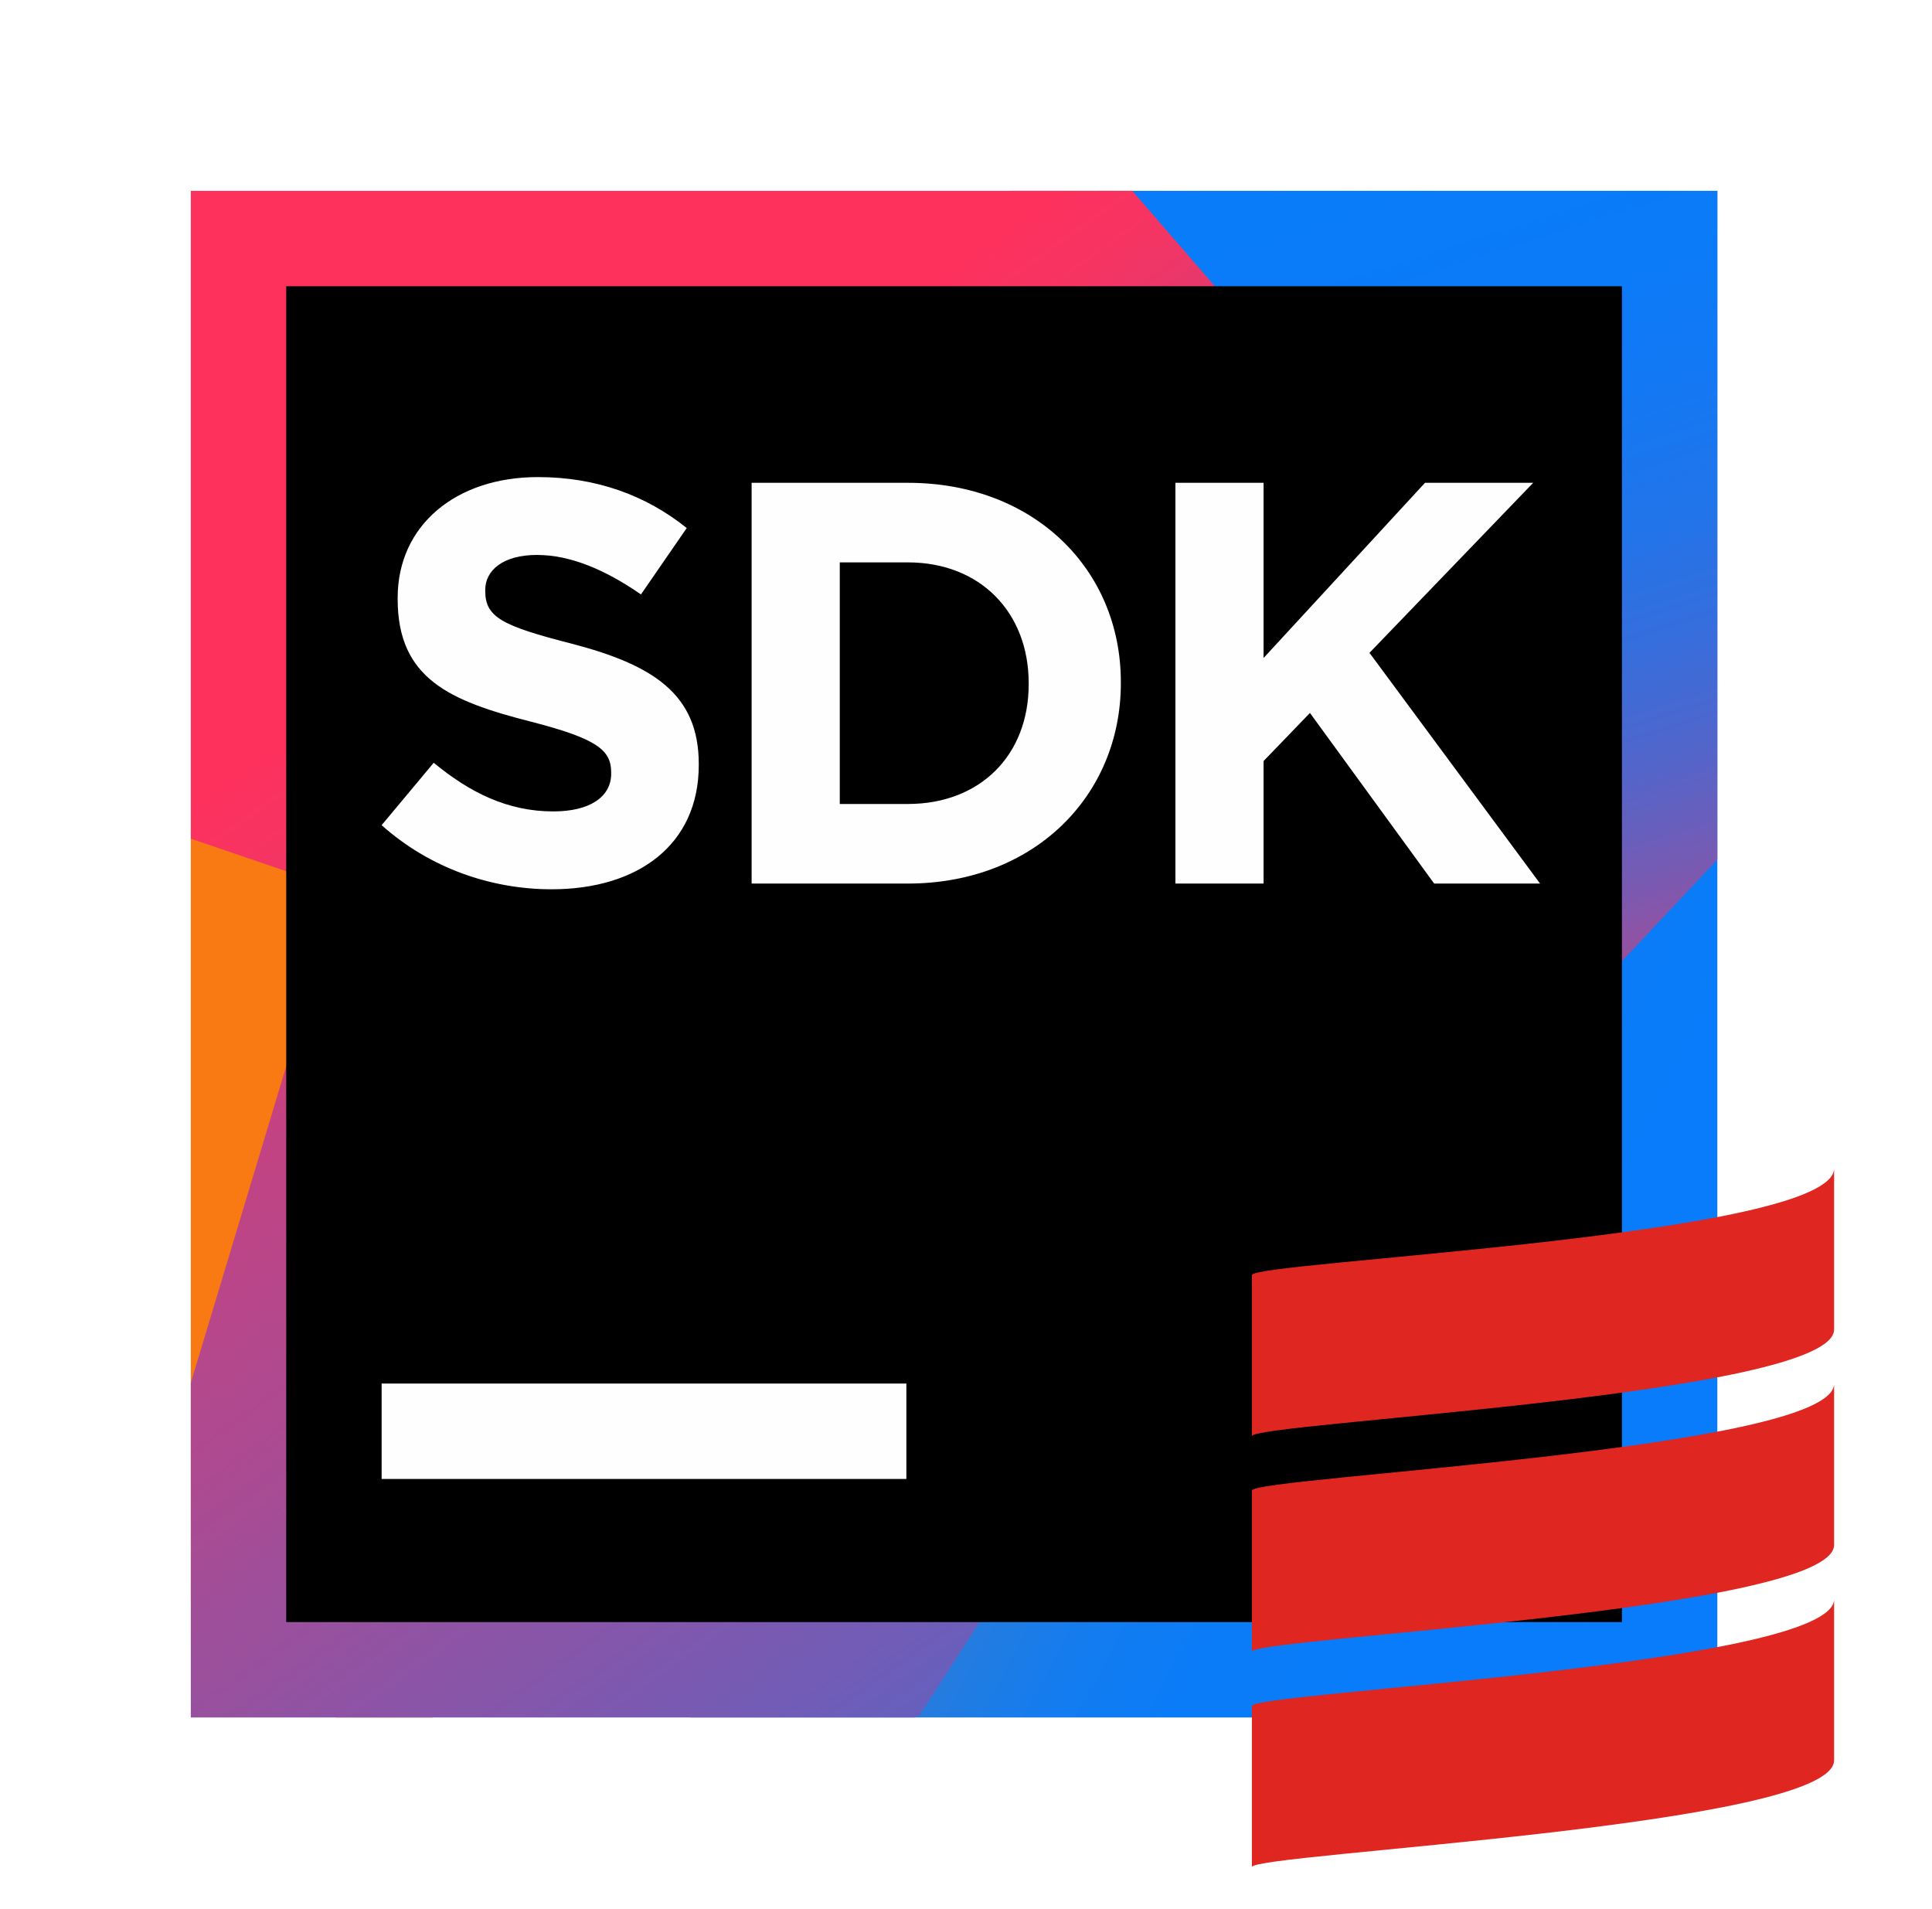
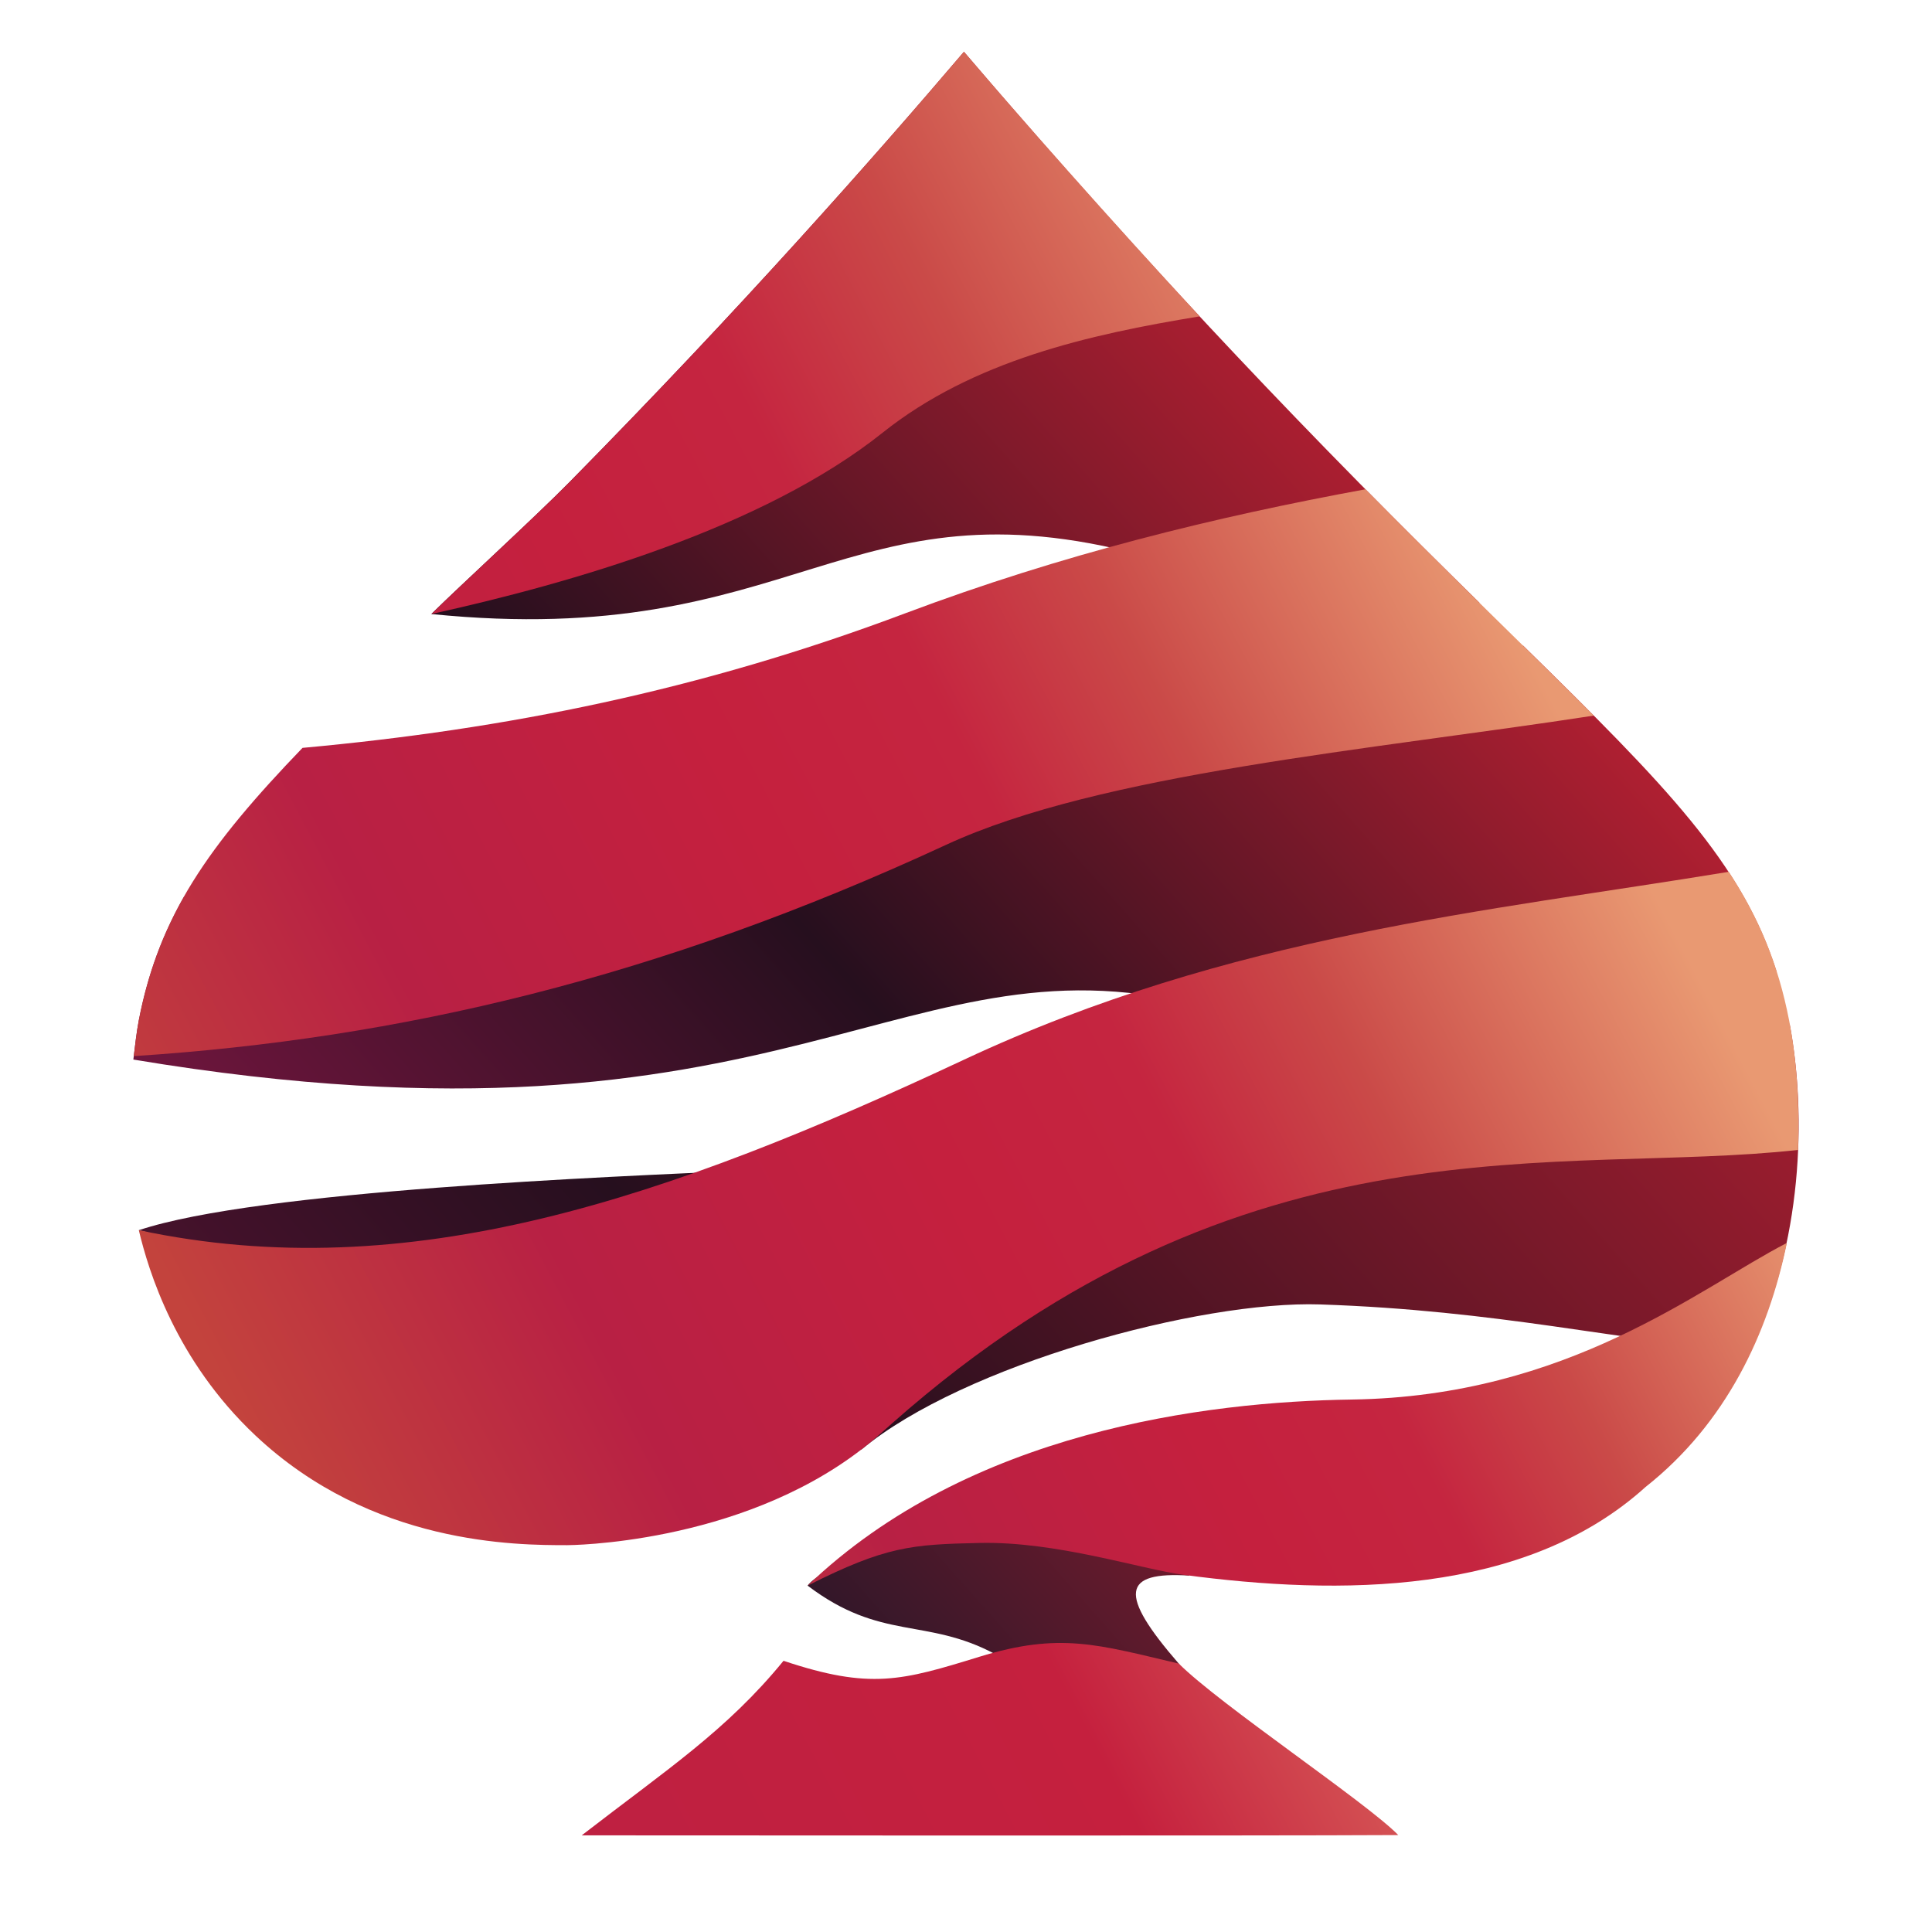
- <svg xmlns="http://www.w3.org/2000/svg" width="81" height="80" viewBox="0 0 81 80" version="1.1" id="svg574">
-   <defs id="defs552">
-     <linearGradient id="pluginsdk_80-a" x1="-.031%" x2="100.053%" y1="49.963%" y2="49.963%">
-       <stop offset="25.81%" stop-color="#F97A12" id="stop482" />
-       <stop offset="45.91%" stop-color="#B07B58" id="stop484" />
-       <stop offset="72.41%" stop-color="#577BAE" id="stop486" />
-       <stop offset="91.05%" stop-color="#1E7CE5" id="stop488" />
-       <stop offset="100%" stop-color="#087CFA" id="stop490" />
-     </linearGradient>
-     <linearGradient id="pluginsdk_80-b" x1="27.55%" x2="82.223%" y1="34.514%" y2="77.605%">
-       <stop offset="0%" stop-color="#F97A12" id="stop493" />
-       <stop offset="7.18%" stop-color="#CB7A3E" id="stop495" />
-       <stop offset="15.41%" stop-color="#9E7B6A" id="stop497" />
-       <stop offset="24.2%" stop-color="#757B91" id="stop499" />
-       <stop offset="33.44%" stop-color="#537BB1" id="stop501" />
-       <stop offset="43.24%" stop-color="#387CCC" id="stop503" />
-       <stop offset="53.81%" stop-color="#237CE0" id="stop505" />
-       <stop offset="65.52%" stop-color="#147CEF" id="stop507" />
-       <stop offset="79.25%" stop-color="#0B7CF7" id="stop509" />
-       <stop offset="100%" stop-color="#087CFA" id="stop511" />
-     </linearGradient>
-     <linearGradient id="pluginsdk_80-c" x1="63.121%" x2="40.793%" y1="97.699%" y2="-6.587%">
-       <stop offset="0%" stop-color="#FE315D" id="stop514" />
-       <stop offset="7.84%" stop-color="#CB417E" id="stop516" />
-       <stop offset="16.01%" stop-color="#9E4E9B" id="stop518" />
-       <stop offset="24.74%" stop-color="#755BB4" id="stop520" />
-       <stop offset="33.92%" stop-color="#5365CA" id="stop522" />
-       <stop offset="43.65%" stop-color="#386DDB" id="stop524" />
-       <stop offset="54.14%" stop-color="#2374E9" id="stop526" />
-       <stop offset="65.76%" stop-color="#1478F3" id="stop528" />
-       <stop offset="79.4%" stop-color="#0B7BF8" id="stop530" />
-       <stop offset="100%" stop-color="#087CFA" id="stop532" />
-     </linearGradient>
-     <linearGradient id="pluginsdk_80-d" x1="25.331%" x2="93.854%" y1="24.119%" y2="132.621%">
-       <stop offset="0%" stop-color="#FE315D" id="stop535" />
-       <stop offset="4.023%" stop-color="#F63462" id="stop537" />
-       <stop offset="10.37%" stop-color="#DF3A71" id="stop539" />
-       <stop offset="16.67%" stop-color="#C24383" id="stop541" />
-       <stop offset="29.12%" stop-color="#AD4A91" id="stop543" />
-       <stop offset="54.98%" stop-color="#755BB4" id="stop545" />
-       <stop offset="91.75%" stop-color="#1D76ED" id="stop547" />
-       <stop offset="100%" stop-color="#087CFA" id="stop549" />
-     </linearGradient>
-   </defs>
-   <g fill="none" fill-rule="evenodd" id="g572">
-     <g fill-rule="nonzero" transform="translate(8 8)" id="g562">
-       <path fill="url(#pluginsdk_80-a)" d="M6.088,64 L2.66453526e-15,59.1 L0,26.792 L30,38.67 L10.14,64 L6.088,64 Z" id="path554" />
-       <path fill="url(#pluginsdk_80-b)" d="M20.952,64 L52.274,31.916 L37.671,0.46 L38.058,1.33226763e-15 L64,0 L64,64 L20.952,64 Z" id="path556" />
-       <path fill="url(#pluginsdk_80-c)" d="M34.412,0 L64,0 L64,28.037 L49.008,44 L34,0.447 L34.412,0 Z" id="path558" />
-       <path fill="url(#pluginsdk_80-d)" d="M30.336,64 L0,64 L0,49.971 L6.234,29.283 L0,27.16 L0,0 L39.47,0 L58,21.384 L30.538,63.926 L30.336,64 Z" id="path560" />
+ <svg xmlns="http://www.w3.org/2000/svg" version="1.2" baseProfile="tiny" x="0px" y="0px" width="40px" height="40px" viewBox="0 0 40 40" overflow="visible" xml:space="preserve">
+   <g>
+     <g>
+       <linearGradient id="SVGID_00000078014920241096227930000013741301045112002490_" gradientUnits="userSpaceOnUse" x1="1.279" y1="28.078" x2="25.632" y2="6.478">
+         <stop offset="0" style="stop-color:#821745" />
+         <stop offset="0.502" style="stop-color:#260F1E" />
+         <stop offset="1" style="stop-color:#AE1F31" />
+       </linearGradient>
+       <path fill="url(#SVGID_00000078014920241096227930000013741301045112002490_)" d="M23.667,11.499    c3.44,0.917,4.665,0.883,6.965,0.982c-0.756-0.743-1.583-1.56-2.504-2.495c-3.558-3.61-6.321-6.745-8.171-8.914    c-1.849,2.169-4.613,5.304-8.171,8.914c-0.735,0.746-2.226,2.106-2.856,2.727    C16.479,13.476,17.497,9.854,23.667,11.499z" />
+       <linearGradient id="SVGID_00000106843581901881124310000008541882889188207284_" gradientUnits="userSpaceOnUse" x1="6.88" y1="31.24" x2="29.656" y2="11.039">
+         <stop offset="0" style="stop-color:#821745" />
+         <stop offset="0.502" style="stop-color:#260F1E" />
+         <stop offset="1" style="stop-color:#AE1F31" />
+       </linearGradient>
+       <path fill="url(#SVGID_00000106843581901881124310000008541882889188207284_)" d="M31.536,13.368L3.812,18.563    c-0.447,0.788-0.752,1.604-0.938,2.565c-0.049,0.254-0.08,0.532-0.113,0.809    c13.67,2.279,15.942-2.812,22.297-1.056c6.47,1.788,7.483,0.598,11.724-0.762    C36.065,17.859,34.493,16.269,31.536,13.368z" />
+       <linearGradient id="SVGID_00000139262257244049631560000009941377664542190232_" gradientUnits="userSpaceOnUse" x1="0.049" y1="44.029" x2="33.418" y2="14.432">
+         <stop offset="0" style="stop-color:#821745" />
+         <stop offset="0.502" style="stop-color:#260F1E" />
+         <stop offset="1" style="stop-color:#AE1F31" />
+       </linearGradient>
+       <path fill="url(#SVGID_00000139262257244049631560000009941377664542190232_)" d="M17.836,30.01    c2.116-1.755,7.012-3.086,9.498-3.003c3.684,0.123,6.146,0.747,8.907,0.976c1.067-2.244,1.172-4.85,0.811-6.785    c-8.16-0.129-11.655,0.913-21.665,3.039c-2.682,0.123-10.051,0.409-12.513,1.233    C8.073,26.802,12.636,28.677,17.836,30.01z" />
+       <linearGradient id="SVGID_00000119110824135015602500000004173215042919555486_" gradientUnits="userSpaceOnUse" x1="17.94" y1="36.226" x2="33.279" y2="22.621">
+         <stop offset="0.064" style="stop-color:#321729" />
+         <stop offset="0.704" style="stop-color:#AE1F31" />
+       </linearGradient>
+       <path fill="url(#SVGID_00000119110824135015602500000004173215042919555486_)" d="M16.72,32.828    c0.241-0.33,1.865-1.045,2.075-1.365c0.651-0.337,1.472-0.343,2.301-0.132c0.823,0.209,2.285,0.486,3.537,1.291    c-1.413-0.092-1.478,0.381-0.228,1.821c0.368,0.424-0.858,2.269-3.8-0.196    C19.169,33.481,18.241,33.983,16.72,32.828z" />
    </g>
-     <g fill-rule="nonzero" transform="translate(12 12)" id="g570">
-       <rect width="56" height="56" fill="#000" id="rect564" />
-       <rect width="22" height="4" x="4" y="46" fill="#FFFEFE" id="rect566" />
-       <path fill="#FFFEFE" d="M11.128,25.28 C8.584,25.28 6.016,24.392 4,22.592 L6.184,19.976 C7.696,21.224 9.28,22.016 11.2,22.016 C12.712,22.016 13.624,21.416 13.624,20.432 L13.624,20.384 C13.624,19.448 13.048,18.968 10.24,18.248 C6.856,17.384 4.672,16.448 4.672,13.112 L4.672,13.064 C4.672,10.016 7.12,8 10.552,8 C13,8 15.088,8.768 16.792,10.136 L14.872,12.92 C13.384,11.888 11.92,11.264 10.504,11.264 C9.088,11.264 8.344,11.912 8.344,12.728 L8.344,12.776 C8.344,13.88 9.064,14.24 11.968,14.984 C15.376,15.872 17.296,17.096 17.296,20.024 L17.296,20.072 C17.296,23.408 14.752,25.28 11.128,25.28 Z M19.512,25.04 L19.512,8.24 L26.064,8.24 C31.344,8.24 34.992,11.864 34.992,16.592 L34.992,16.64 C34.992,21.368 31.344,25.04 26.064,25.04 L19.512,25.04 Z M26.064,11.576 L23.208,11.576 L23.208,21.704 L26.064,21.704 C29.088,21.704 31.128,19.664 31.128,16.688 L31.128,16.64 C31.128,13.664 29.088,11.576 26.064,11.576 Z M37.28,25.04 L37.28,8.24 L40.976,8.24 L40.976,15.584 L47.744,8.24 L52.28,8.24 L45.416,15.368 L52.568,25.04 L48.128,25.04 L42.92,17.888 L40.976,19.904 L40.976,25.04 L37.28,25.04 Z" id="path568" />
+     <g>
+       <linearGradient id="SVGID_00000127731594371890804420000010102897322513626815_" gradientUnits="userSpaceOnUse" x1="2.086" y1="24.384" x2="29.705" y2="9.848">
+         <stop offset="0.001" style="stop-color:#C3433D" />
+         <stop offset="0.239" style="stop-color:#B82044" />
+         <stop offset="0.495" style="stop-color:#C5203E" />
+         <stop offset="0.638" style="stop-color:#C52540" />
+         <stop offset="0.77" style="stop-color:#CA4A48" />
+         <stop offset="1" style="stop-color:#E99972" />
+       </linearGradient>
+       <path fill="url(#SVGID_00000127731594371890804420000010102897322513626815_)" d="M2.77,21.866    c5.498-0.359,10.847-1.609,16.818-4.375c3.2-1.482,8.797-1.965,13.409-2.675    c-1.234-1.24-2.784-2.72-4.725-4.686c-3.105,0.57-6.283,1.346-9.536,2.57    c-4.245,1.597-8.269,2.4-12.473,2.784c-1.952,2.028-2.97,3.471-3.391,5.644    C2.828,21.36,2.801,21.615,2.77,21.866z" />
+       <linearGradient id="SVGID_00000071555485904818178140000001692698677719455389_" gradientUnits="userSpaceOnUse" x1="6.266" y1="31.894" x2="33.716" y2="17.447">
+         <stop offset="0.001" style="stop-color:#C3433D" />
+         <stop offset="0.239" style="stop-color:#B82044" />
+         <stop offset="0.495" style="stop-color:#C5203E" />
+         <stop offset="0.638" style="stop-color:#C52540" />
+         <stop offset="0.77" style="stop-color:#CA4A48" />
+         <stop offset="1" style="stop-color:#E99972" />
+       </linearGradient>
+       <path fill="url(#SVGID_00000071555485904818178140000001692698677719455389_)" d="M37.042,21.128    c-0.227-1.17-0.626-2.127-1.25-3.078c-4.996,0.823-10.318,1.306-15.834,3.89    c-6.133,2.873-11.493,4.721-17.084,3.529c0.2,0.845,0.762,2.694,2.411,4.248    c2.412,2.273,5.407,2.274,6.459,2.274c0,0,3.528-0.005,6.092-1.982c0.271-0.209,0.409-0.341,0.636-0.542    c7.341-6.492,13.848-5.114,18.755-5.659C37.262,22.847,37.197,21.925,37.042,21.128z" />
+       <linearGradient id="SVGID_00000170262795415898878130000014340501808244352150_" gradientUnits="userSpaceOnUse" x1="-4.246" y1="17.835" x2="26.011" y2="1.91">
+         <stop offset="0.001" style="stop-color:#C3433D" />
+         <stop offset="0.239" style="stop-color:#B82044" />
+         <stop offset="0.495" style="stop-color:#C5203E" />
+         <stop offset="0.638" style="stop-color:#C52540" />
+         <stop offset="0.77" style="stop-color:#CA4A48" />
+         <stop offset="1" style="stop-color:#E99972" />
+       </linearGradient>
+       <path fill="url(#SVGID_00000170262795415898878130000014340501808244352150_)" d="M18.273,8.959    c1.87-1.491,4.266-2.033,6.565-2.409c-1.831-1.981-3.729-4.128-4.88-5.478    c-1.849,2.169-4.613,5.304-8.171,8.914c-0.653,0.663-2.286,2.164-2.856,2.727    C11.829,12.073,15.795,10.935,18.273,8.959z" />
+       <linearGradient id="SVGID_00000142880097974941687960000009205729290700817840_" gradientUnits="userSpaceOnUse" x1="-6.925" y1="51.72" x2="60.452" y2="16.259">
+         <stop offset="0.001" style="stop-color:#C3433D" />
+         <stop offset="0.184" style="stop-color:#B82044" />
+         <stop offset="0.439" style="stop-color:#C5203E" />
+         <stop offset="0.594" style="stop-color:#E99972" />
+       </linearGradient>
+       <path fill="url(#SVGID_00000142880097974941687960000009205729290700817840_)" d="M24.406,34.443    c-1.674-0.392-2.457-0.657-4.13-0.141c-1.601,0.493-2.253,0.685-4.054,0.083    c-1.179,1.443-2.412,2.248-4.178,3.614c2,0,13.915,0.011,16.906-0.006C28.286,37.314,25.255,35.292,24.406,34.443z" />
+       <linearGradient id="SVGID_00000159456983174010806380000013913050271741220515_" gradientUnits="userSpaceOnUse" x1="19.239" y1="34.051" x2="19.239" y2="34.051">
+         <stop offset="0.001" style="stop-color:#C3433D" />
+         <stop offset="0.239" style="stop-color:#B82044" />
+         <stop offset="0.495" style="stop-color:#C5203E" />
+         <stop offset="0.638" style="stop-color:#C52540" />
+         <stop offset="0.77" style="stop-color:#CA4A48" />
+         <stop offset="1" style="stop-color:#E99972" />
+       </linearGradient>
+       <path fill="url(#SVGID_00000159456983174010806380000013913050271741220515_)" d="M19.239,34.051" />
+       <linearGradient id="SVGID_00000032608491609103545870000004158547384831197611_" gradientUnits="userSpaceOnUse" x1="14.137" y1="37.6" x2="37.641" y2="25.23">
+         <stop offset="0.001" style="stop-color:#C3433D" />
+         <stop offset="0.239" style="stop-color:#B82044" />
+         <stop offset="0.495" style="stop-color:#C5203E" />
+         <stop offset="0.638" style="stop-color:#C52540" />
+         <stop offset="0.77" style="stop-color:#CA4A48" />
+         <stop offset="1" style="stop-color:#E99972" />
+       </linearGradient>
+       <path fill="url(#SVGID_00000032608491609103545870000004158547384831197611_)" d="M20.28,31.945    c1.592-0.036,3.335,0.541,4.231,0.661c3.202,0.428,7.061,0.44,9.56-1.821c1.664-1.315,2.539-3.173,2.924-5.051    c-1.822,0.938-4.519,3.178-9.011,3.242c-3.02,0.043-7.929,0.658-11.264,3.853    C18.339,32.012,18.876,31.976,20.28,31.945z" />
    </g>
  </g>
-   <g fill="#df2621" id="g472" transform="matrix(0.8717662,0,0,0.8717662,52.48581,48.97934)">
-     <path d="M 0,15.493 V 23.24 C 0,22.587 28,21.28 28,18.107 V 10.36 C 28,13.533 0,14.84 0,15.493 M 0,12.88 C 0,12.227 28,10.92 28,7.747 V 0 C 28,3.267 0,4.48 0,5.133 Z M 0,25.853 V 33.6 C 0,32.947 28,31.64 28,28.467 V 20.72 C 28,23.893 0,25.2 0,25.853" id="path470" />
-   </g>
</svg>
